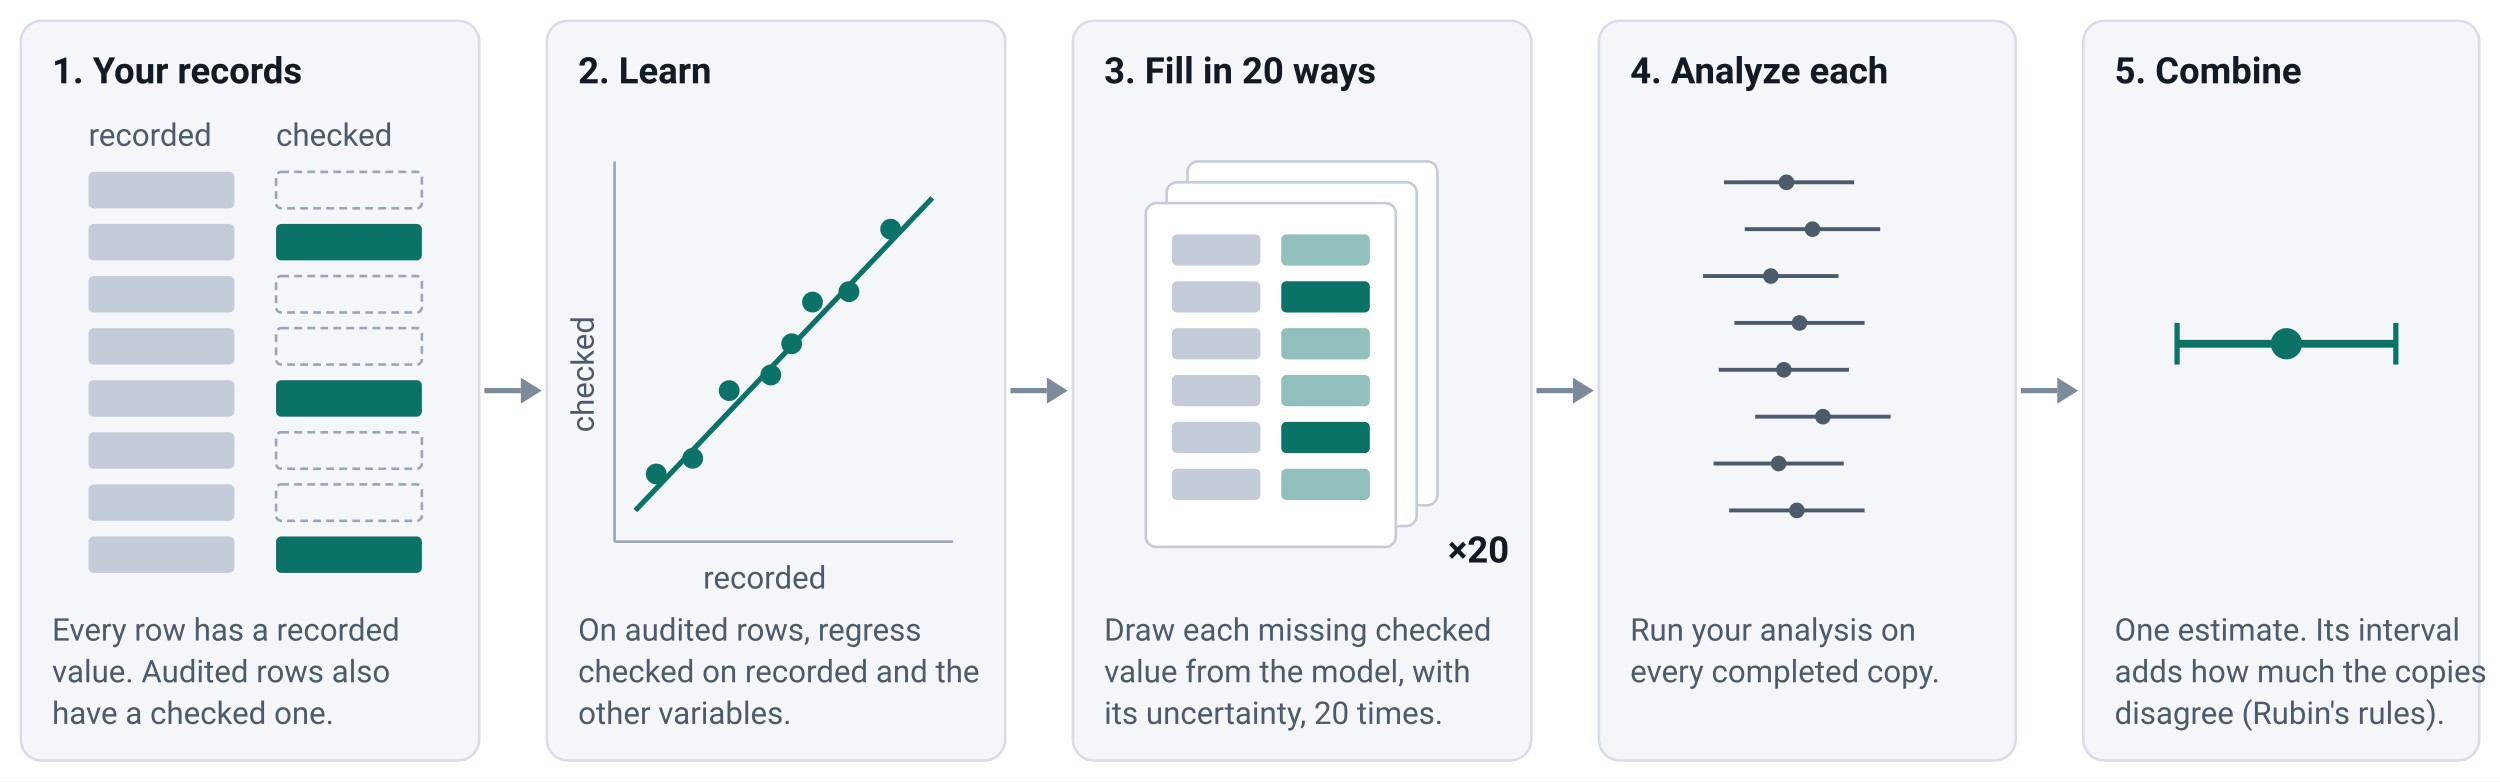
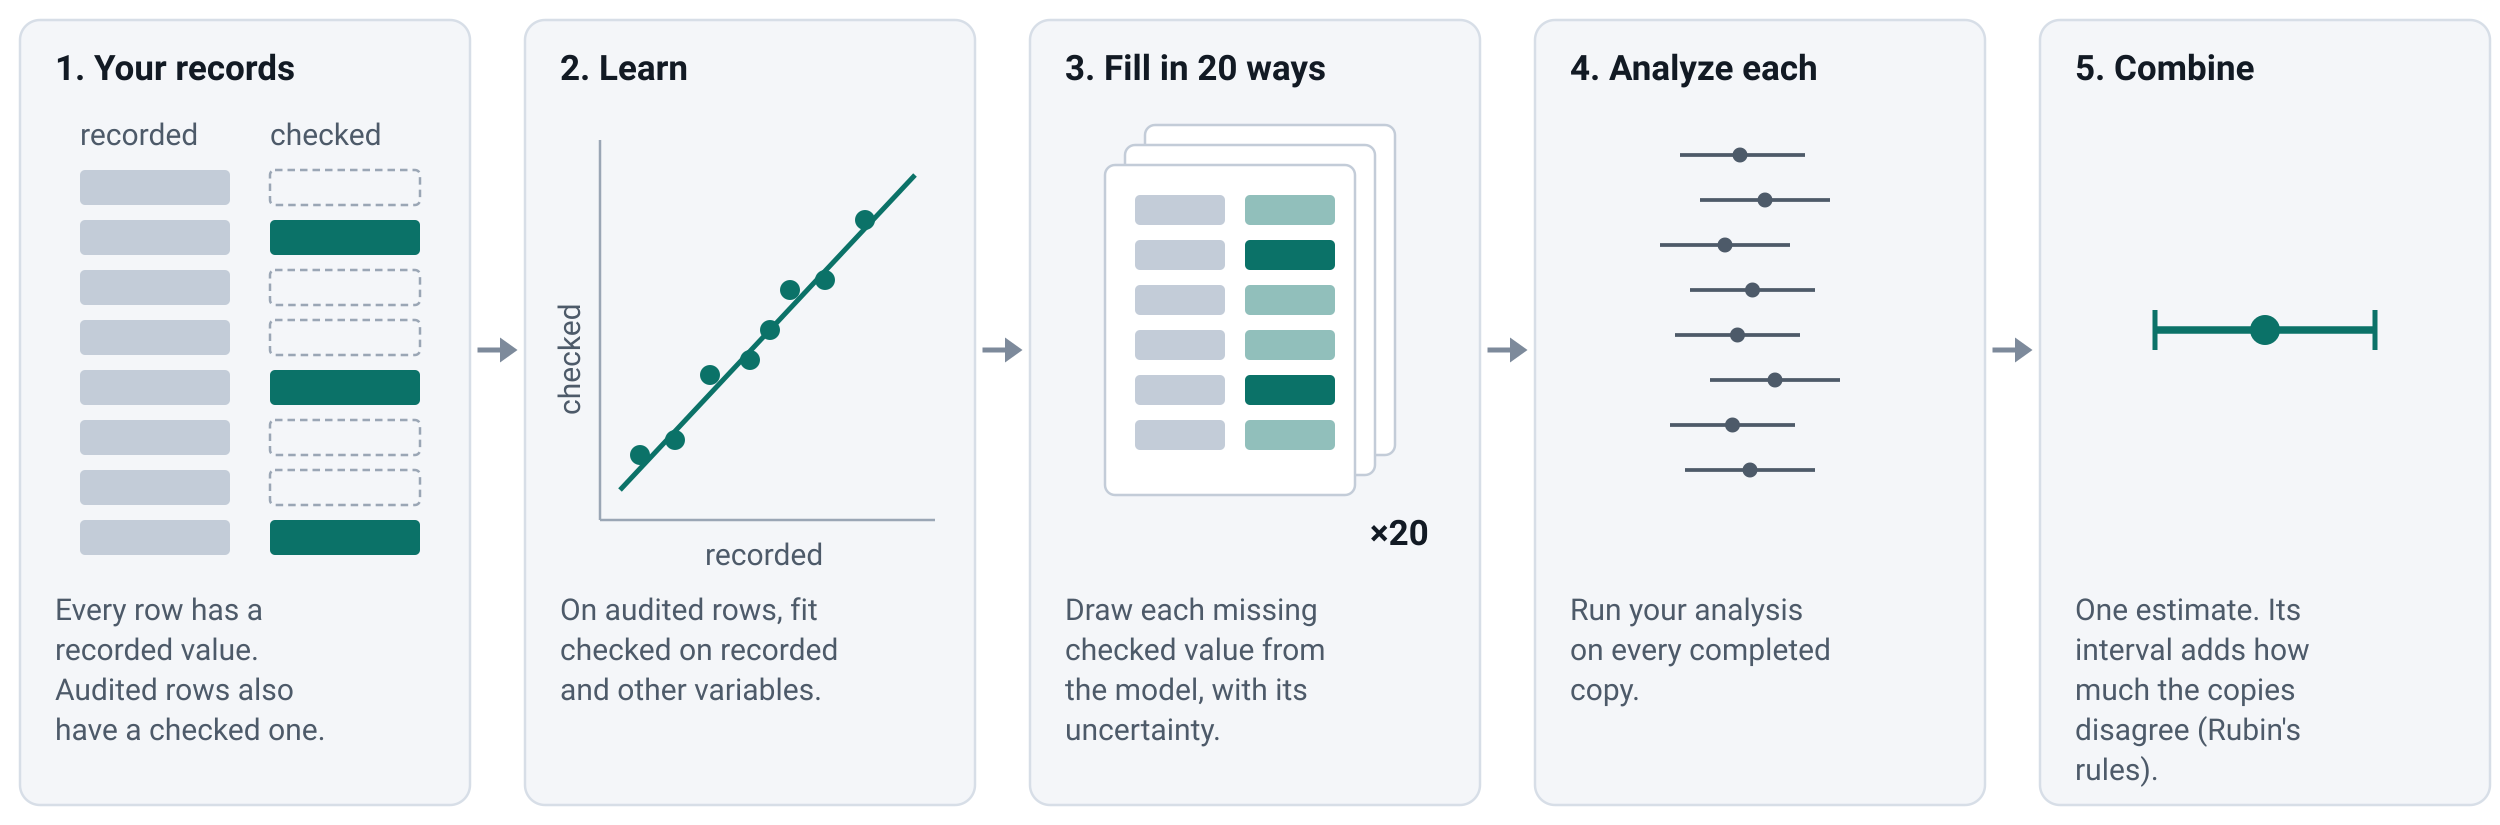
- <svg xmlns="http://www.w3.org/2000/svg" viewBox="0 0 960 300" role="img" aria-labelledby="t d" font-family="-apple-system, BlinkMacSystemFont, 'Segoe UI', Roboto, Helvetica, Arial, sans-serif">
+ <svg xmlns="http://www.w3.org/2000/svg" viewBox="0 0 1000 330" width="1000" height="330" role="img" aria-labelledby="t d" font-family="-apple-system, BlinkMacSystemFont, 'Segoe UI', Roboto, Helvetica, Arial, sans-serif">
  <style>
    .bg { fill: #ffffff; } .card { fill: #f4f6f9; stroke: #d7dee7; }
    .ink { fill: #121a24; } .muted { fill: #4d5a69; } .cell { fill: #c3ccd8; } .empty { fill: none; stroke: #9aa6b5; stroke-dasharray: 3 2; }
    .check { fill: #0b7268; } .line { stroke: #0b7268; } .axis { stroke: #9aa6b5; } .arrow { stroke: #7d8a9b; fill: none; } .head { fill: #7d8a9b; }
    .copy { fill: #ffffff; stroke: #c3ccd8; } .bar { stroke: #4d5a69; } .dot { fill: #4d5a69; } .final { stroke: #0b7268; } .finaldot { fill: #0b7268; }
    @media (prefers-color-scheme: dark) {
      .bg { fill: #0d1117; } .card { fill: #161e2a; stroke: #2e3a4d; }
      .ink { fill: #e8eef6; } .muted { fill: #98a5b8; } .cell { fill: #3a475b; } .empty { stroke: #62718a; }
      .check { fill: #3ad7c8; } .line { stroke: #3ad7c8; } .axis { stroke: #62718a; } .arrow { stroke: #8593a8; } .head { fill: #8593a8; }
      .copy { fill: #111721; stroke: #3a475b; } .bar { stroke: #98a5b8; } .dot { fill: #98a5b8; } .final { stroke: #3ad7c8; } .finaldot { fill: #3ad7c8; }
    }
    text { font-size: 13px; } .h { font-size: 14px; font-weight: 600; } .s { font-size: 12px; }
  </style>
-   <rect class="bg" x="0" y="0" width="960" height="300" />
-   <rect class="card" x="8" y="8" width="176" height="284" rx="8" />
-   <text class="ink h" x="20" y="32">1. Your records</text>
-   <text class="muted s" x="34" y="56">recorded</text>
-   <text class="muted s" x="106" y="56">checked</text>
-   <g>
-     <rect class="cell" x="34" y="66" width="56" height="14" rx="2" />
-     <rect class="empty" x="106" y="66" width="56" height="14" rx="2" />
-     <rect class="cell" x="34" y="86" width="56" height="14" rx="2" />
-     <rect class="check" x="106" y="86" width="56" height="14" rx="2" />
-     <rect class="cell" x="34" y="106" width="56" height="14" rx="2" />
-     <rect class="empty" x="106" y="106" width="56" height="14" rx="2" />
-     <rect class="cell" x="34" y="126" width="56" height="14" rx="2" />
-     <rect class="empty" x="106" y="126" width="56" height="14" rx="2" />
-     <rect class="cell" x="34" y="146" width="56" height="14" rx="2" />
-     <rect class="check" x="106" y="146" width="56" height="14" rx="2" />
-     <rect class="cell" x="34" y="166" width="56" height="14" rx="2" />
-     <rect class="empty" x="106" y="166" width="56" height="14" rx="2" />
-     <rect class="cell" x="34" y="186" width="56" height="14" rx="2" />
-     <rect class="empty" x="106" y="186" width="56" height="14" rx="2" />
-     <rect class="cell" x="34" y="206" width="56" height="14" rx="2" />
-     <rect class="check" x="106" y="206" width="56" height="14" rx="2" />
-   </g>
-   <text class="muted s" x="20" y="246">Every row has a recorded</text>
-   <text class="muted s" x="20" y="262">value. Audited rows also</text>
-   <text class="muted s" x="20" y="278">have a checked one.</text>
-   <path class="arrow" d="M186 150 H 200" stroke-width="2" />
-   <path class="head" d="M200 145 L208 150 L200 155 Z" />
-   <rect class="card" x="210" y="8" width="176" height="284" rx="8" />
-   <text class="ink h" x="222" y="32">2. Learn</text>
-   <line class="axis" x1="236" y1="208" x2="366" y2="208" />
-   <line class="axis" x1="236" y1="208" x2="236" y2="62" />
-   <text class="muted s" x="270" y="226">recorded</text>
-   <text class="muted s" x="0" y="0" transform="translate(228 166) rotate(-90)">checked</text>
-   <line class="line" x1="244" y1="196" x2="358" y2="76" stroke-width="2" />
-   <circle class="check" cx="252" cy="182" r="4" />
-   <circle class="check" cx="266" cy="176" r="4" />
-   <circle class="check" cx="280" cy="150" r="4" />
-   <circle class="check" cx="296" cy="144" r="4" />
-   <circle class="check" cx="312" cy="116" r="4" />
-   <circle class="check" cx="326" cy="112" r="4" />
-   <circle class="check" cx="342" cy="88" r="4" />
-   <circle class="check" cx="304" cy="132" r="4" />
-   <text class="muted s" x="222" y="246">On audited rows, regress</text>
-   <text class="muted s" x="222" y="262">checked on recorded and the</text>
-   <text class="muted s" x="222" y="278">other variables.</text>
-   <path class="arrow" d="M388 150 H 402" stroke-width="2" />
-   <path class="head" d="M402 145 L410 150 L402 155 Z" />
-   <rect class="card" x="412" y="8" width="176" height="284" rx="8" />
-   <text class="ink h" x="424" y="32">3. Fill in 20 ways</text>
-   <rect class="copy" x="456" y="62" width="96" height="132" rx="4" />
-   <rect class="copy" x="448" y="70" width="96" height="132" rx="4" />
-   <rect class="copy" x="440" y="78" width="96" height="132" rx="4" />
-   <g>
-     <rect class="cell" x="450" y="90" width="34" height="12" rx="2" />
-     <rect class="check" x="492" y="90" width="34" height="12" rx="2" opacity=".45" />
-     <rect class="cell" x="450" y="108" width="34" height="12" rx="2" />
-     <rect class="check" x="492" y="108" width="34" height="12" rx="2" />
-     <rect class="cell" x="450" y="126" width="34" height="12" rx="2" />
-     <rect class="check" x="492" y="126" width="34" height="12" rx="2" opacity=".45" />
-     <rect class="cell" x="450" y="144" width="34" height="12" rx="2" />
-     <rect class="check" x="492" y="144" width="34" height="12" rx="2" opacity=".45" />
-     <rect class="cell" x="450" y="162" width="34" height="12" rx="2" />
-     <rect class="check" x="492" y="162" width="34" height="12" rx="2" />
-     <rect class="cell" x="450" y="180" width="34" height="12" rx="2" />
-     <rect class="check" x="492" y="180" width="34" height="12" rx="2" opacity=".45" />
-   </g>
-   <text class="ink h" x="556" y="216">×20</text>
-   <text class="muted s" x="424" y="246">Draw each missing checked</text>
-   <text class="muted s" x="424" y="262">value from the model, with</text>
-   <text class="muted s" x="424" y="278">its uncertainty, 20 times.</text>
-   <path class="arrow" d="M590 150 H 604" stroke-width="2" />
-   <path class="head" d="M604 145 L612 150 L604 155 Z" />
-   <rect class="card" x="614" y="8" width="160" height="284" rx="8" />
-   <text class="ink h" x="626" y="32">4. Analyze each</text>
-   <g stroke-width="1.5">
-     <line class="bar" x1="662" y1="70" x2="712" y2="70" />
-     <circle class="dot" cx="686" cy="70" r="3" />
-     <line class="bar" x1="670" y1="88" x2="722" y2="88" />
-     <circle class="dot" cx="696" cy="88" r="3" />
-     <line class="bar" x1="654" y1="106" x2="706" y2="106" />
-     <circle class="dot" cx="680" cy="106" r="3" />
-     <line class="bar" x1="666" y1="124" x2="716" y2="124" />
-     <circle class="dot" cx="691" cy="124" r="3" />
-     <line class="bar" x1="660" y1="142" x2="710" y2="142" />
-     <circle class="dot" cx="685" cy="142" r="3" />
-     <line class="bar" x1="674" y1="160" x2="726" y2="160" />
-     <circle class="dot" cx="700" cy="160" r="3" />
-     <line class="bar" x1="658" y1="178" x2="708" y2="178" />
-     <circle class="dot" cx="683" cy="178" r="3" />
-     <line class="bar" x1="664" y1="196" x2="716" y2="196" />
-     <circle class="dot" cx="690" cy="196" r="3" />
-   </g>
-   <text class="muted s" x="626" y="246">Run your analysis on</text>
-   <text class="muted s" x="626" y="262">every completed copy.</text>
-   <path class="arrow" d="M776 150 H 790" stroke-width="2" />
-   <path class="head" d="M790 145 L798 150 L790 155 Z" />
-   <rect class="card" x="800" y="8" width="152" height="284" rx="8" />
-   <text class="ink h" x="812" y="32">5. Combine</text>
-   <line class="final" x1="836" y1="132" x2="920" y2="132" stroke-width="3" />
-   <line class="final" x1="836" y1="124" x2="836" y2="140" stroke-width="2" />
-   <line class="final" x1="920" y1="124" x2="920" y2="140" stroke-width="2" />
-   <circle class="finaldot" cx="878" cy="132" r="6" />
-   <text class="muted s" x="812" y="246">One estimate. Its interval</text>
-   <text class="muted s" x="812" y="262">adds how much the copies</text>
-   <text class="muted s" x="812" y="278">disagree (Rubin's rules).</text>
+   <rect class="bg" x="0" y="0" width="1000" height="330" />
+   <rect class="card" x="8" y="8" width="180" height="314" rx="8" />
+   <text class="ink h" x="22" y="32">1. Your records</text>
+   <text class="muted s" x="22" y="248">Every row has a</text>
+   <text class="muted s" x="22" y="264">recorded value.</text>
+   <text class="muted s" x="22" y="280">Audited rows also</text>
+   <text class="muted s" x="22" y="296">have a checked one.</text>
+   <path class="arrow" d="M191 140 H 200" stroke-width="2" />
+   <path class="head" d="M200 135 L207 140 L200 145 Z" />
+   <text class="muted s" x="32" y="58">recorded</text>
+   <text class="muted s" x="108" y="58">checked</text>
+   <rect class="cell" x="32" y="68" width="60" height="14" rx="2" />
+   <rect class="empty" x="108" y="68" width="60" height="14" rx="2" />
+   <rect class="cell" x="32" y="88" width="60" height="14" rx="2" />
+   <rect class="check" x="108" y="88" width="60" height="14" rx="2" />
+   <rect class="cell" x="32" y="108" width="60" height="14" rx="2" />
+   <rect class="empty" x="108" y="108" width="60" height="14" rx="2" />
+   <rect class="cell" x="32" y="128" width="60" height="14" rx="2" />
+   <rect class="empty" x="108" y="128" width="60" height="14" rx="2" />
+   <rect class="cell" x="32" y="148" width="60" height="14" rx="2" />
+   <rect class="check" x="108" y="148" width="60" height="14" rx="2" />
+   <rect class="cell" x="32" y="168" width="60" height="14" rx="2" />
+   <rect class="empty" x="108" y="168" width="60" height="14" rx="2" />
+   <rect class="cell" x="32" y="188" width="60" height="14" rx="2" />
+   <rect class="empty" x="108" y="188" width="60" height="14" rx="2" />
+   <rect class="cell" x="32" y="208" width="60" height="14" rx="2" />
+   <rect class="check" x="108" y="208" width="60" height="14" rx="2" />
+   <rect class="card" x="210" y="8" width="180" height="314" rx="8" />
+   <text class="ink h" x="224" y="32">2. Learn</text>
+   <text class="muted s" x="224" y="248">On audited rows, fit</text>
+   <text class="muted s" x="224" y="264">checked on recorded</text>
+   <text class="muted s" x="224" y="280">and other variables.</text>
+   <path class="arrow" d="M393 140 H 402" stroke-width="2" />
+   <path class="head" d="M402 135 L409 140 L402 145 Z" />
+   <line class="axis" x1="240" y1="208" x2="374" y2="208" />
+   <line class="axis" x1="240" y1="208" x2="240" y2="56" />
+   <text class="muted s" x="282" y="226">recorded</text>
+   <text class="muted s" x="0" y="0" transform="translate(232 166) rotate(-90)">checked</text>
+   <line class="line" x1="248" y1="196" x2="366" y2="70" stroke-width="2" />
+   <circle class="check" cx="256" cy="182" r="4" />
+   <circle class="check" cx="270" cy="176" r="4" />
+   <circle class="check" cx="284" cy="150" r="4" />
+   <circle class="check" cx="300" cy="144" r="4" />
+   <circle class="check" cx="316" cy="116" r="4" />
+   <circle class="check" cx="330" cy="112" r="4" />
+   <circle class="check" cx="346" cy="88" r="4" />
+   <circle class="check" cx="308" cy="132" r="4" />
+   <rect class="card" x="412" y="8" width="180" height="314" rx="8" />
+   <text class="ink h" x="426" y="32">3. Fill in 20 ways</text>
+   <text class="muted s" x="426" y="248">Draw each missing</text>
+   <text class="muted s" x="426" y="264">checked value from</text>
+   <text class="muted s" x="426" y="280">the model, with its</text>
+   <text class="muted s" x="426" y="296">uncertainty.</text>
+   <path class="arrow" d="M595 140 H 604" stroke-width="2" />
+   <path class="head" d="M604 135 L611 140 L604 145 Z" />
+   <rect class="copy" x="458" y="50" width="100" height="132" rx="4" />
+   <rect class="copy" x="450" y="58" width="100" height="132" rx="4" />
+   <rect class="copy" x="442" y="66" width="100" height="132" rx="4" />
+   <rect class="cell" x="454" y="78" width="36" height="12" rx="2" />
+   <rect class="check" x="498" y="78" width="36" height="12" rx="2" opacity=".45" />
+   <rect class="cell" x="454" y="96" width="36" height="12" rx="2" />
+   <rect class="check" x="498" y="96" width="36" height="12" rx="2" />
+   <rect class="cell" x="454" y="114" width="36" height="12" rx="2" />
+   <rect class="check" x="498" y="114" width="36" height="12" rx="2" opacity=".45" />
+   <rect class="cell" x="454" y="132" width="36" height="12" rx="2" />
+   <rect class="check" x="498" y="132" width="36" height="12" rx="2" opacity=".45" />
+   <rect class="cell" x="454" y="150" width="36" height="12" rx="2" />
+   <rect class="check" x="498" y="150" width="36" height="12" rx="2" />
+   <rect class="cell" x="454" y="168" width="36" height="12" rx="2" />
+   <rect class="check" x="498" y="168" width="36" height="12" rx="2" opacity=".45" />
+   <text class="ink h" x="548" y="218">×20</text>
+   <rect class="card" x="614" y="8" width="180" height="314" rx="8" />
+   <text class="ink h" x="628" y="32">4. Analyze each</text>
+   <text class="muted s" x="628" y="248">Run your analysis</text>
+   <text class="muted s" x="628" y="264">on every completed</text>
+   <text class="muted s" x="628" y="280">copy.</text>
+   <path class="arrow" d="M797 140 H 806" stroke-width="2" />
+   <path class="head" d="M806 135 L813 140 L806 145 Z" />
+   <line class="bar" x1="672" y1="62" x2="722" y2="62" stroke-width="1.5" />
+   <circle class="dot" cx="696" cy="62" r="3" />
+   <line class="bar" x1="680" y1="80" x2="732" y2="80" stroke-width="1.5" />
+   <circle class="dot" cx="706" cy="80" r="3" />
+   <line class="bar" x1="664" y1="98" x2="716" y2="98" stroke-width="1.5" />
+   <circle class="dot" cx="690" cy="98" r="3" />
+   <line class="bar" x1="676" y1="116" x2="726" y2="116" stroke-width="1.5" />
+   <circle class="dot" cx="701" cy="116" r="3" />
+   <line class="bar" x1="670" y1="134" x2="720" y2="134" stroke-width="1.5" />
+   <circle class="dot" cx="695" cy="134" r="3" />
+   <line class="bar" x1="684" y1="152" x2="736" y2="152" stroke-width="1.5" />
+   <circle class="dot" cx="710" cy="152" r="3" />
+   <line class="bar" x1="668" y1="170" x2="718" y2="170" stroke-width="1.5" />
+   <circle class="dot" cx="693" cy="170" r="3" />
+   <line class="bar" x1="674" y1="188" x2="726" y2="188" stroke-width="1.5" />
+   <circle class="dot" cx="700" cy="188" r="3" />
+   <rect class="card" x="816" y="8" width="180" height="314" rx="8" />
+   <text class="ink h" x="830" y="32">5. Combine</text>
+   <text class="muted s" x="830" y="248">One estimate. Its</text>
+   <text class="muted s" x="830" y="264">interval adds how</text>
+   <text class="muted s" x="830" y="280">much the copies</text>
+   <text class="muted s" x="830" y="296">disagree (Rubin's</text>
+   <text class="muted s" x="830" y="312">rules).</text>
+   <line class="final" x1="862" y1="132" x2="950" y2="132" stroke-width="3" />
+   <line class="final" x1="862" y1="124" x2="862" y2="140" stroke-width="2" />
+   <line class="final" x1="950" y1="124" x2="950" y2="140" stroke-width="2" />
+   <circle class="finaldot" cx="906" cy="132" r="6" />
</svg>
